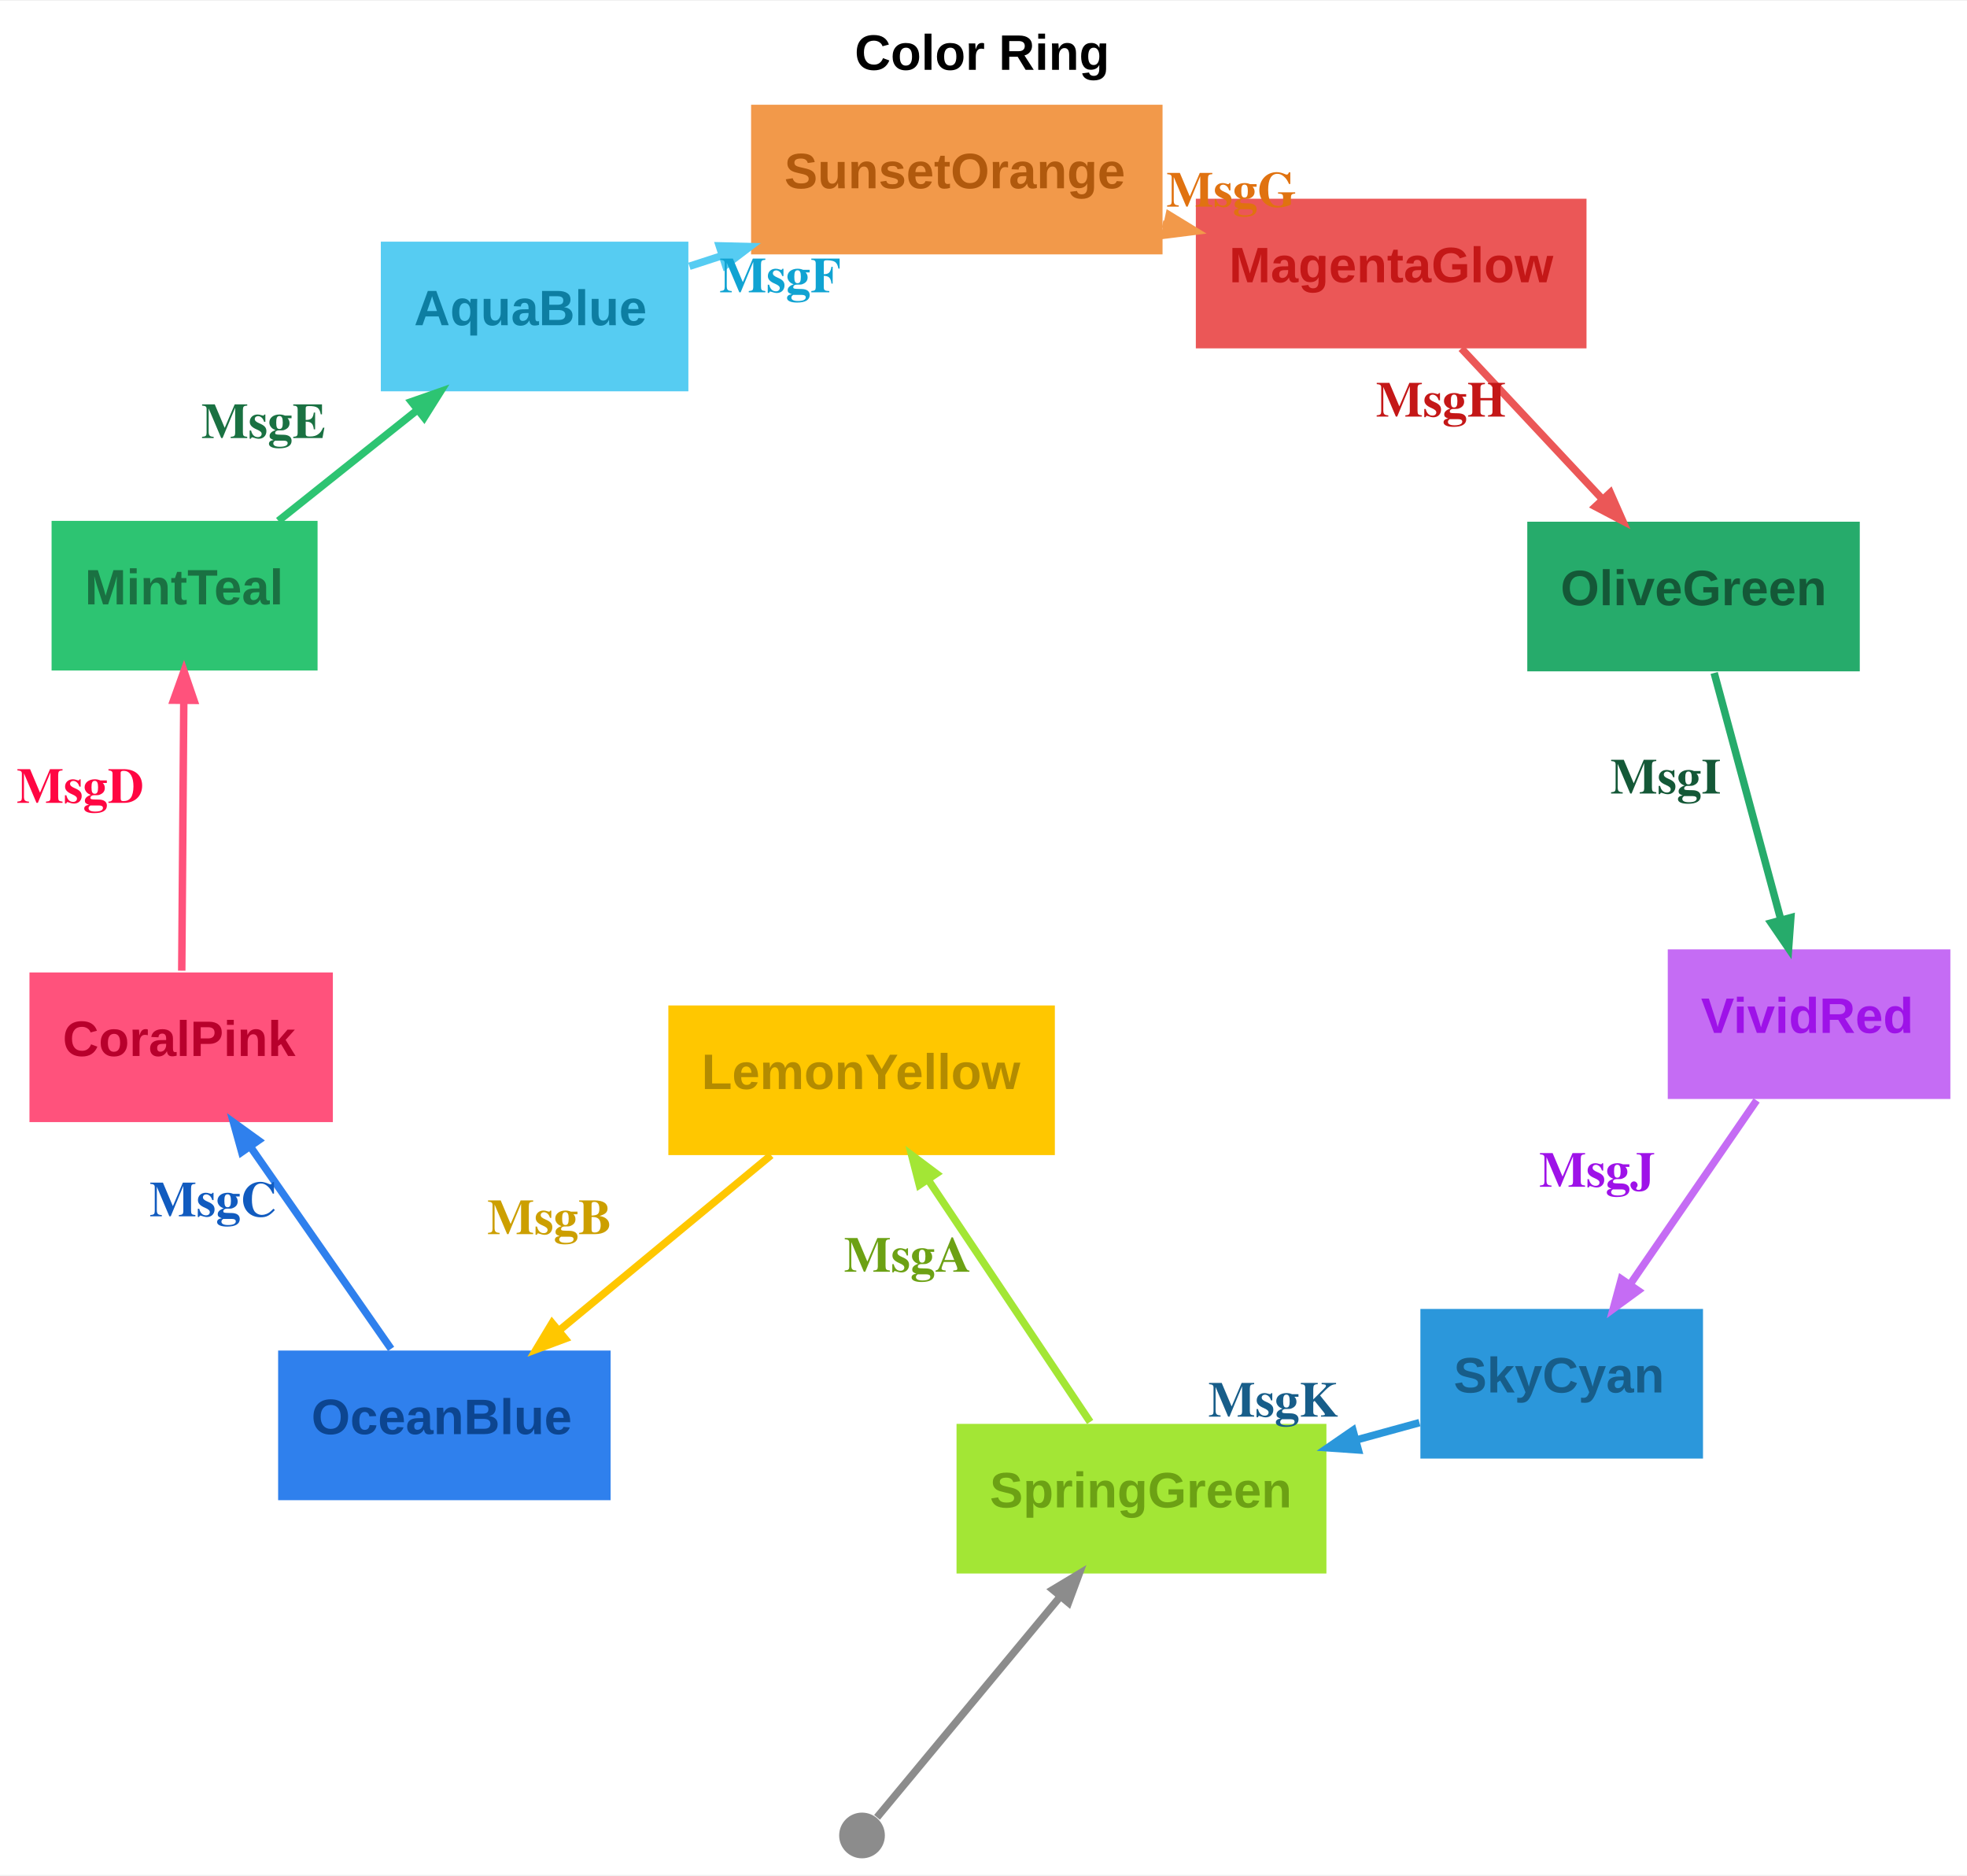
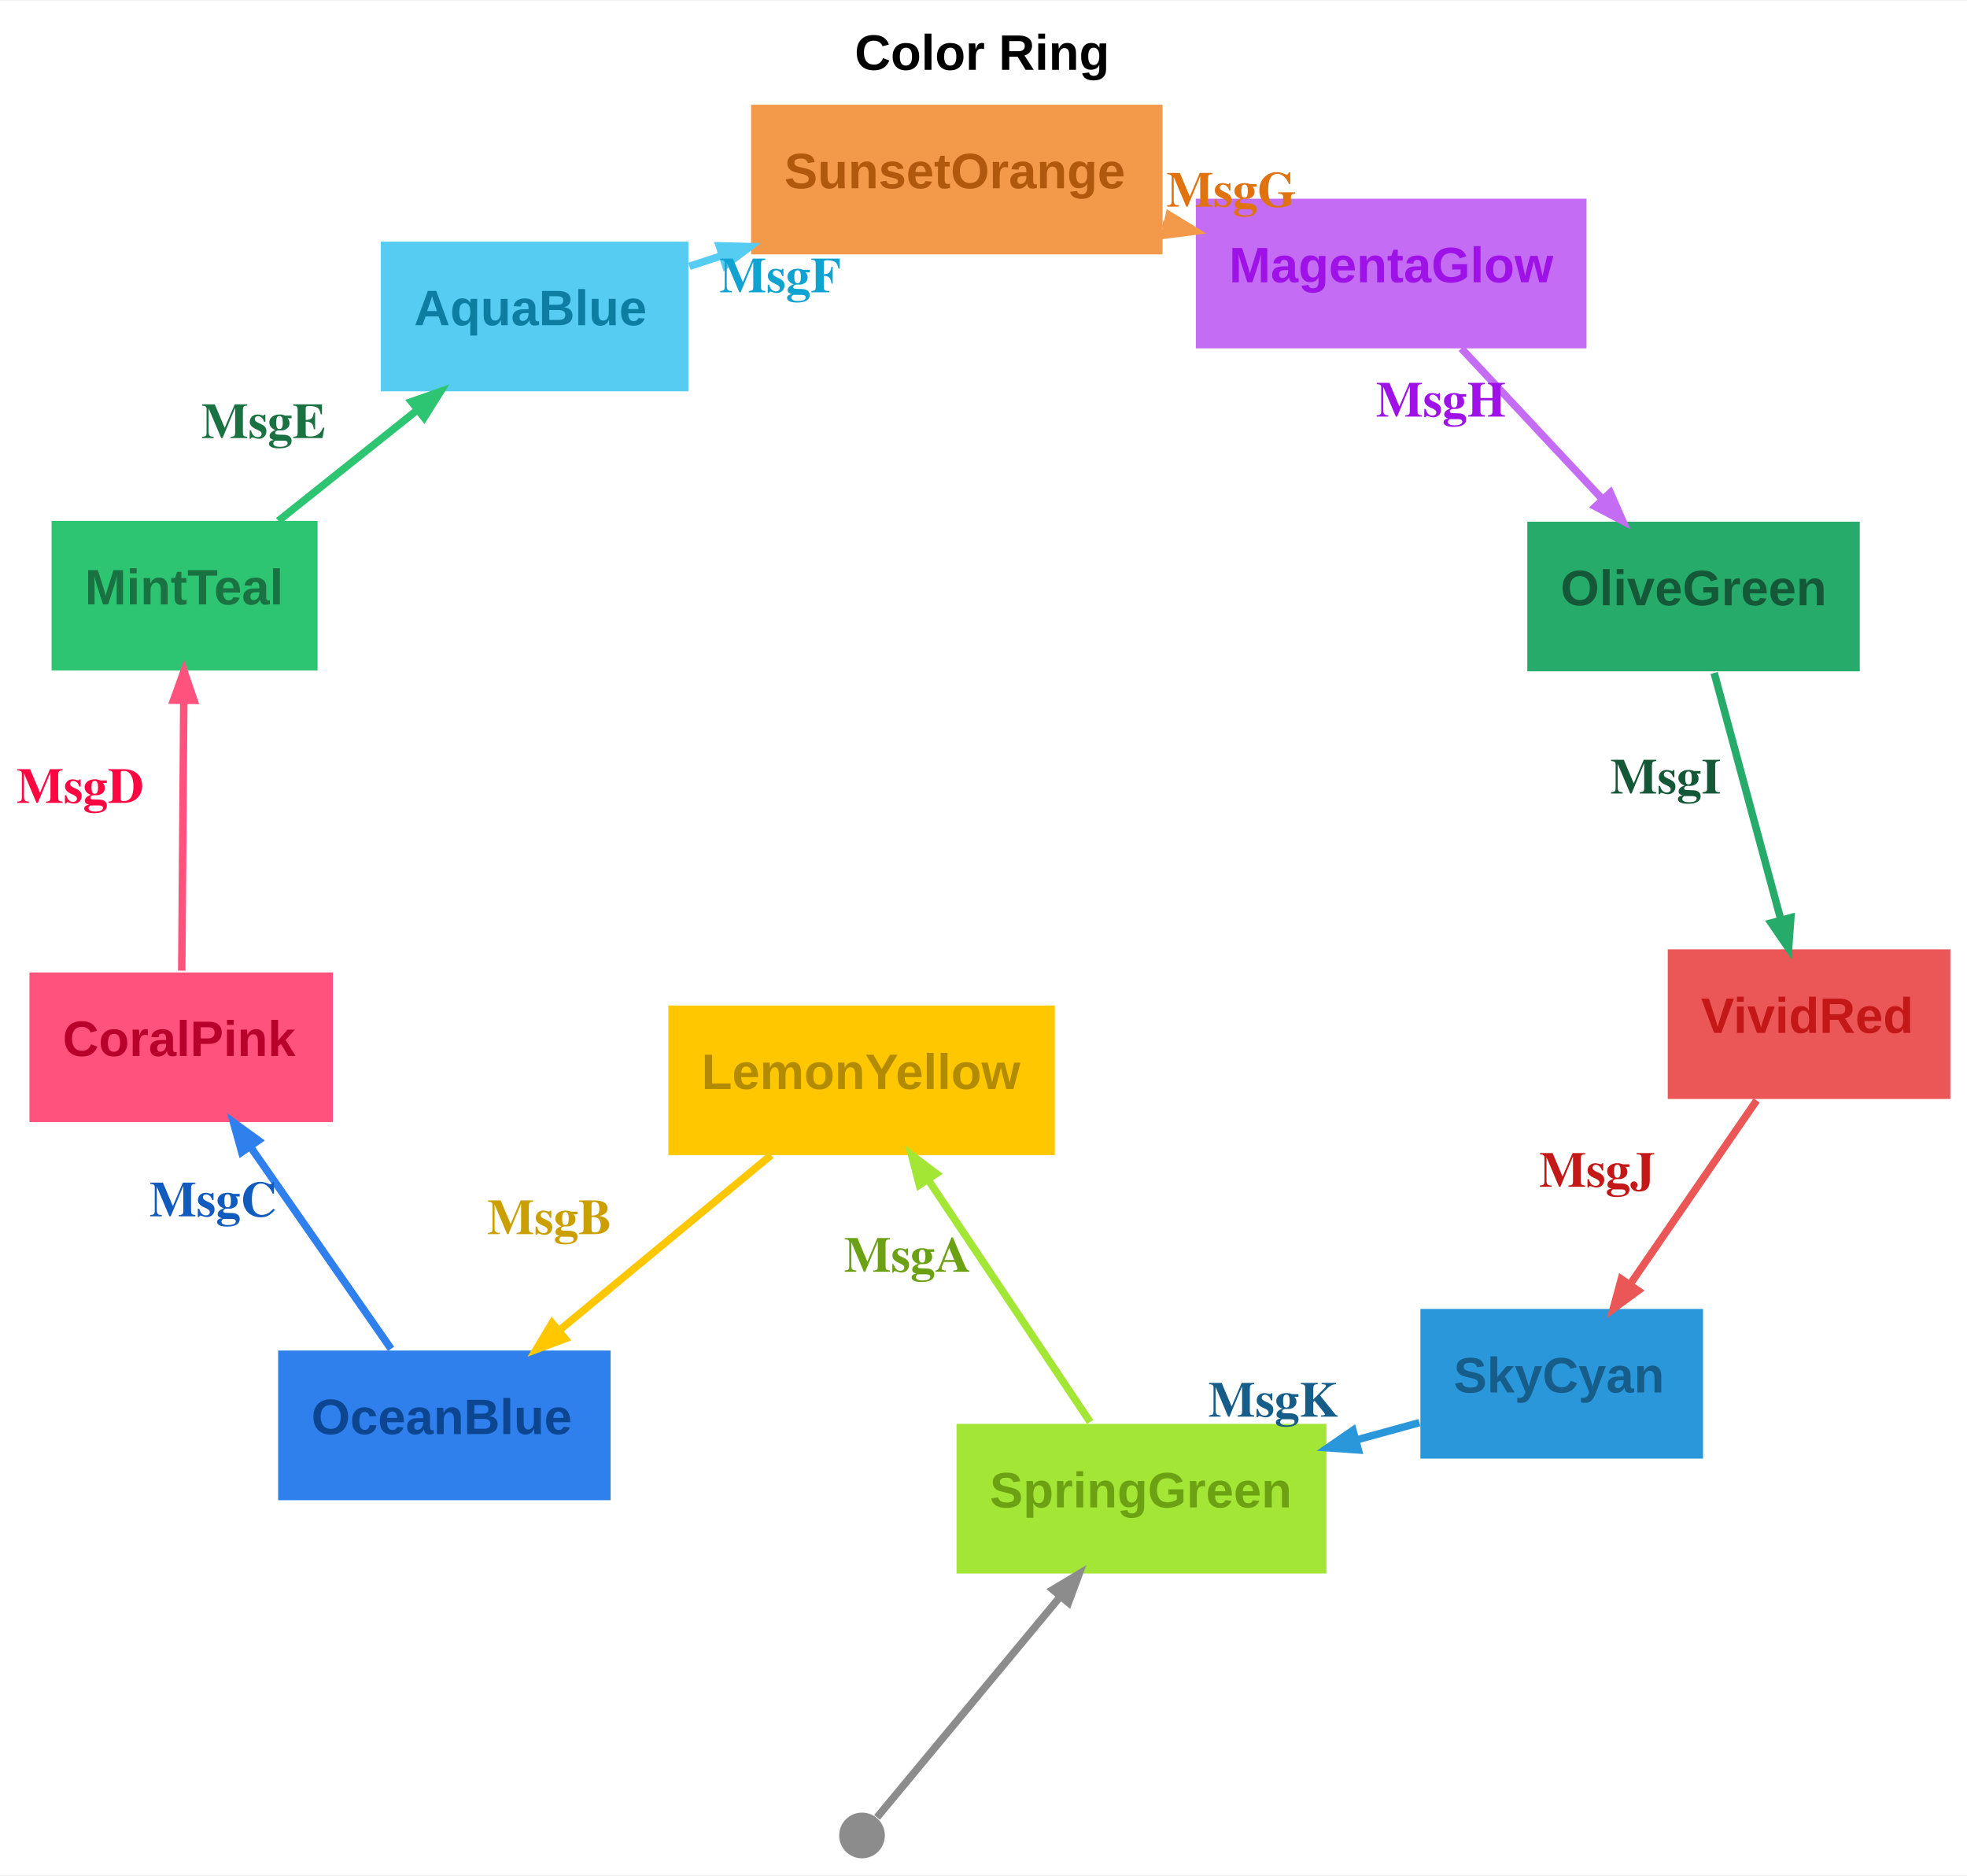
<svg xmlns="http://www.w3.org/2000/svg" width="473pt" height="451pt" viewBox="0.00 0.00 473.28 450.87">
  <g id="graph0" class="graph" transform="scale(1 1) rotate(0) translate(4 446.87)">
    <polygon fill="#ffffff" stroke="transparent" points="-4,4 -4,-446.87 469.28,-446.87 469.28,4 -4,4" />
    <text text-anchor="start" x="201.64" y="-430.27" font-family="Arial" font-weight="bold" font-size="12.00">Color Ring</text>
    <g id="node1" class="node">
      <polygon fill="#a3e635" stroke="black" stroke-width="0" points="315.15,-104.52 226.15,-104.52 226.15,-68.52 315.15,-68.52 315.15,-104.52" />
      <text text-anchor="start" x="234.15" y="-84.42" font-family="Arial" font-weight="bold" font-size="12.00" fill="#6ca114">SpringGreen</text>
    </g>
    <g id="node3" class="node">
      <polygon fill="#ffc700" stroke="black" stroke-width="0" points="249.81,-205.18 156.81,-205.18 156.81,-169.18 249.81,-169.18 249.81,-205.18" />
      <text text-anchor="start" x="164.81" y="-185.08" font-family="Arial" font-weight="bold" font-size="12.00" fill="#b38b00">LemonYellow</text>
    </g>
    <g id="edge2" class="edge">
      <path fill="none" stroke="#a3e635" stroke-width="1.8" d="M258.3,-104.98C247.41,-121.26 231.47,-145.09 219.55,-162.9" />
      <polygon fill="#a3e635" stroke="#a3e635" stroke-width="1.8" points="217.21,-161.99 215.36,-169.17 221.29,-164.72 217.21,-161.99" />
      <text text-anchor="start" x="199.07" y="-141.12" font-family="Times,serif" font-weight="bold" font-size="12.00" fill="#6ca114">MsgA</text>
    </g>
    <g id="node2" class="node">
      <ellipse fill="#8c8c8c" stroke="black" stroke-width="0" cx="203.41" cy="-5.5" rx="5.5" ry="5.5" />
    </g>
    <g id="edge1" class="edge">
      <path fill="none" stroke="#8c8c8c" stroke-width="1.8" d="M207.02,-9.86C215.18,-19.69 235.52,-44.19 251.02,-62.87" />
      <polygon fill="#8c8c8c" stroke="#8c8c8c" stroke-width="1.8" points="249.31,-64.64 255.66,-68.46 253.08,-61.51 249.31,-64.64" />
    </g>
    <g id="node4" class="node">
      <polygon fill="#2f80ed" stroke="black" stroke-width="0" points="142.92,-122.16 62.92,-122.16 62.92,-86.16 142.92,-86.16 142.92,-122.16" />
      <text text-anchor="start" x="70.92" y="-102.06" font-family="Arial" font-weight="bold" font-size="12.00" fill="#0c4590">OceanBlue</text>
    </g>
    <g id="edge3" class="edge">
      <path fill="none" stroke="#ffc700" stroke-width="1.8" d="M181.53,-169.16C166.63,-156.85 146.76,-140.41 130.73,-127.15" />
      <polygon fill="#ffc700" stroke="#ffc700" stroke-width="1.8" points="131.96,-125 125.01,-122.42 128.84,-128.77 131.96,-125" />
      <text text-anchor="start" x="113.24" y="-150.17" font-family="Times,serif" font-weight="bold" font-size="12.00" fill="#cc9f00">MsgB</text>
    </g>
    <g id="node5" class="node">
      <polygon fill="#ff527c" stroke="black" stroke-width="0" points="76.09,-213.12 3.09,-213.12 3.09,-177.12 76.09,-177.12 76.09,-213.12" />
      <text text-anchor="start" x="11.09" y="-193.02" font-family="Arial" font-weight="bold" font-size="12.00" fill="#b8002c">CoralPink</text>
    </g>
    <g id="edge4" class="edge">
      <path fill="none" stroke="#2f80ed" stroke-width="1.8" d="M90.1,-122.56C80.34,-136.59 66.82,-156.01 56.22,-171.23" />
      <polygon fill="#2f80ed" stroke="#2f80ed" stroke-width="1.8" points="54.16,-169.91 52.17,-177.05 58.18,-172.71 54.16,-169.91" />
      <text text-anchor="start" x="31.97" y="-154.45" font-family="Times,serif" font-weight="bold" font-size="12.00" fill="#115bbf">MsgC</text>
    </g>
    <g id="node6" class="node">
      <polygon fill="#2dc472" stroke="black" stroke-width="0" points="72.41,-321.76 8.41,-321.76 8.41,-285.76 72.41,-285.76 72.41,-321.76" />
      <text text-anchor="start" x="16.41" y="-301.66" font-family="Arial" font-weight="bold" font-size="12.00" fill="#1a7142">MintTeal</text>
    </g>
    <g id="edge5" class="edge">
      <path fill="none" stroke="#ff527c" stroke-width="1.8" d="M39.73,-213.55C39.86,-231.37 40.07,-258.52 40.22,-278.38" />
      <polygon fill="#ff527c" stroke="#ff527c" stroke-width="1.8" points="37.77,-278.62 40.27,-285.6 42.67,-278.58 37.77,-278.62" />
      <text text-anchor="start" x="0" y="-253.92" font-family="Times,serif" font-weight="bold" font-size="12.00" fill="#ff0642">MsgD</text>
    </g>
    <g id="node7" class="node">
      <polygon fill="#56ccf2" stroke="black" stroke-width="0" points="161.63,-388.93 87.63,-388.93 87.63,-352.93 161.63,-352.93 161.63,-388.93" />
      <text text-anchor="start" x="95.63" y="-368.83" font-family="Arial" font-weight="bold" font-size="12.00" fill="#0d7ea2">AquaBlue</text>
    </g>
    <g id="edge6" class="edge">
      <path fill="none" stroke="#2dc472" stroke-width="1.8" d="M62.98,-321.76C73.27,-329.97 85.56,-339.77 96.45,-348.46" />
      <polygon fill="#2dc472" stroke="#2dc472" stroke-width="1.8" points="95,-350.43 102,-352.88 98.05,-346.6 95,-350.43" />
      <text text-anchor="start" x="44.44" y="-341.68" font-family="Times,serif" font-weight="bold" font-size="12.00" fill="#1a7142">MsgE</text>
    </g>
    <g id="node8" class="node">
      <polygon fill="#f2994a" stroke="black" stroke-width="0" points="275.72,-421.87 176.72,-421.87 176.72,-385.87 275.72,-385.87 275.72,-421.87" />
      <text text-anchor="start" x="184.72" y="-401.77" font-family="Arial" font-weight="bold" font-size="12.00" fill="#b0590d">SunsetOrange</text>
    </g>
    <g id="edge7" class="edge">
      <path fill="none" stroke="#56ccf2" stroke-width="1.8" d="M161.88,-383.01C164.41,-383.83 166.99,-384.67 169.58,-385.51" />
      <polygon fill="#56ccf2" stroke="#56ccf2" stroke-width="1.8" points="169.07,-387.92 176.48,-387.74 170.58,-383.26 169.07,-387.92" />
      <text text-anchor="start" x="169.1" y="-376.75" font-family="Times,serif" font-weight="bold" font-size="12.00" fill="#10a3d2">MsgF</text>
    </g>
    <g id="node9" class="node">
-       <polygon fill="#eb5757" stroke="black" stroke-width="0" points="377.73,-399.26 283.73,-399.26 283.73,-363.26 377.73,-363.26 377.73,-399.26" />
-       <text text-anchor="start" x="291.73" y="-379.16" font-family="Arial" font-weight="bold" font-size="12.00" fill="#c41717">MagentaGlow</text>
+       <polygon fill="#c56cf4" stroke="black" stroke-width="0" points="377.73,-399.26 283.73,-399.26 283.73,-363.26 377.73,-363.26 377.73,-399.26" />
+       <text text-anchor="start" x="291.73" y="-379.16" font-family="Arial" font-weight="bold" font-size="12.00" fill="#9e12e8">MagentaGlow</text>
    </g>
    <g id="edge8" class="edge">
      <path fill="none" stroke="#f2994a" stroke-width="1.8" d="M275.72,-393.16C276.05,-393.09 276.38,-393.02 276.71,-392.95" />
      <polygon fill="#f2994a" stroke="#f2994a" stroke-width="1.8" points="277.32,-395.32 283.64,-391.45 276.28,-390.53 277.32,-395.32" />
      <text text-anchor="start" x="276.65" y="-397.36" font-family="Times,serif" font-weight="bold" font-size="12.00" fill="#e07210">MsgG</text>
    </g>
    <g id="node10" class="node">
      <polygon fill="#26ab6b" stroke="black" stroke-width="0" points="443.48,-321.56 363.48,-321.56 363.48,-285.56 443.48,-285.56 443.48,-321.56" />
      <text text-anchor="start" x="371.48" y="-301.46" font-family="Arial" font-weight="bold" font-size="12.00" fill="#145837">OliveGreen</text>
    </g>
    <g id="edge9" class="edge">
-       <path fill="none" stroke="#eb5757" stroke-width="1.8" d="M347.61,-363.24C357.72,-352.43 370.7,-338.57 381.6,-326.93" />
-       <polygon fill="#eb5757" stroke="#eb5757" stroke-width="1.8" points="383.45,-328.54 386.44,-321.75 379.87,-325.19 383.45,-328.54" />
-       <text text-anchor="start" x="327.07" y="-346.85" font-family="Times,serif" font-weight="bold" font-size="12.00" fill="#c41717">MsgH</text>
+       <path fill="none" stroke="#c56cf4" stroke-width="1.8" d="M347.61,-363.24C357.72,-352.43 370.7,-338.57 381.6,-326.93" />
+       <polygon fill="#c56cf4" stroke="#c56cf4" stroke-width="1.8" points="383.45,-328.54 386.44,-321.75 379.87,-325.19 383.45,-328.54" />
+       <text text-anchor="start" x="327.07" y="-346.85" font-family="Times,serif" font-weight="bold" font-size="12.00" fill="#9e12e8">MsgH</text>
    </g>
    <g id="node11" class="node">
-       <polygon fill="#c56cf4" stroke="black" stroke-width="0" points="465.28,-218.68 397.28,-218.68 397.28,-182.68 465.28,-182.68 465.28,-218.68" />
-       <text text-anchor="start" x="405.28" y="-198.58" font-family="Arial" font-weight="bold" font-size="12.00" fill="#9e12e8">VividRed</text>
+       <polygon fill="#eb5757" stroke="black" stroke-width="0" points="465.28,-218.68 397.28,-218.68 397.28,-182.68 465.28,-182.68 465.28,-218.68" />
+       <text text-anchor="start" x="405.28" y="-198.58" font-family="Arial" font-weight="bold" font-size="12.00" fill="#c41717">VividRed</text>
    </g>
    <g id="edge10" class="edge">
      <path fill="none" stroke="#26ab6b" stroke-width="1.8" d="M408.45,-285.17C412.91,-268.64 419.52,-244.21 424.47,-225.87" />
      <polygon fill="#26ab6b" stroke="#26ab6b" stroke-width="1.8" points="426.89,-226.31 426.35,-218.91 422.16,-225.03 426.89,-226.31" />
      <text text-anchor="start" x="383.47" y="-256.17" font-family="Times,serif" font-weight="bold" font-size="12.00" fill="#145837">MsgI</text>
    </g>
    <g id="node12" class="node">
      <polygon fill="#2b97db" stroke="black" stroke-width="0" points="405.76,-132.17 337.76,-132.17 337.76,-96.17 405.76,-96.17 405.76,-132.17" />
      <text text-anchor="start" x="345.76" y="-112.07" font-family="Arial" font-weight="bold" font-size="12.00" fill="#175d89">SkyCyan</text>
    </g>
    <g id="edge11" class="edge">
-       <path fill="none" stroke="#c56cf4" stroke-width="1.8" d="M418.66,-182.33C409.84,-169.52 397.97,-152.27 388.39,-138.34" />
-       <polygon fill="#c56cf4" stroke="#c56cf4" stroke-width="1.8" points="390.15,-136.57 384.16,-132.19 386.11,-139.35 390.15,-136.57" />
-       <text text-anchor="start" x="366.34" y="-161.56" font-family="Times,serif" font-weight="bold" font-size="12.00" fill="#9e12e8">MsgJ</text>
+       <path fill="none" stroke="#eb5757" stroke-width="1.8" d="M418.66,-182.33C409.84,-169.52 397.97,-152.27 388.39,-138.34" />
+       <polygon fill="#eb5757" stroke="#eb5757" stroke-width="1.8" points="390.15,-136.57 384.16,-132.19 386.11,-139.35 390.15,-136.57" />
+       <text text-anchor="start" x="366.34" y="-161.56" font-family="Times,serif" font-weight="bold" font-size="12.00" fill="#c41717">MsgJ</text>
    </g>
    <g id="edge12" class="edge">
      <path fill="none" stroke="#2b97db" stroke-width="1.8" d="M337.53,-104.81C332.65,-103.47 327.53,-102.08 322.41,-100.67" />
      <polygon fill="#2b97db" stroke="#2b97db" stroke-width="1.8" points="322.82,-98.25 315.42,-98.76 321.53,-102.97 322.82,-98.25" />
      <text text-anchor="start" x="286.72" y="-106.26" font-family="Times,serif" font-weight="bold" font-size="12.00" fill="#175d89">MsgK</text>
    </g>
  </g>
</svg>
